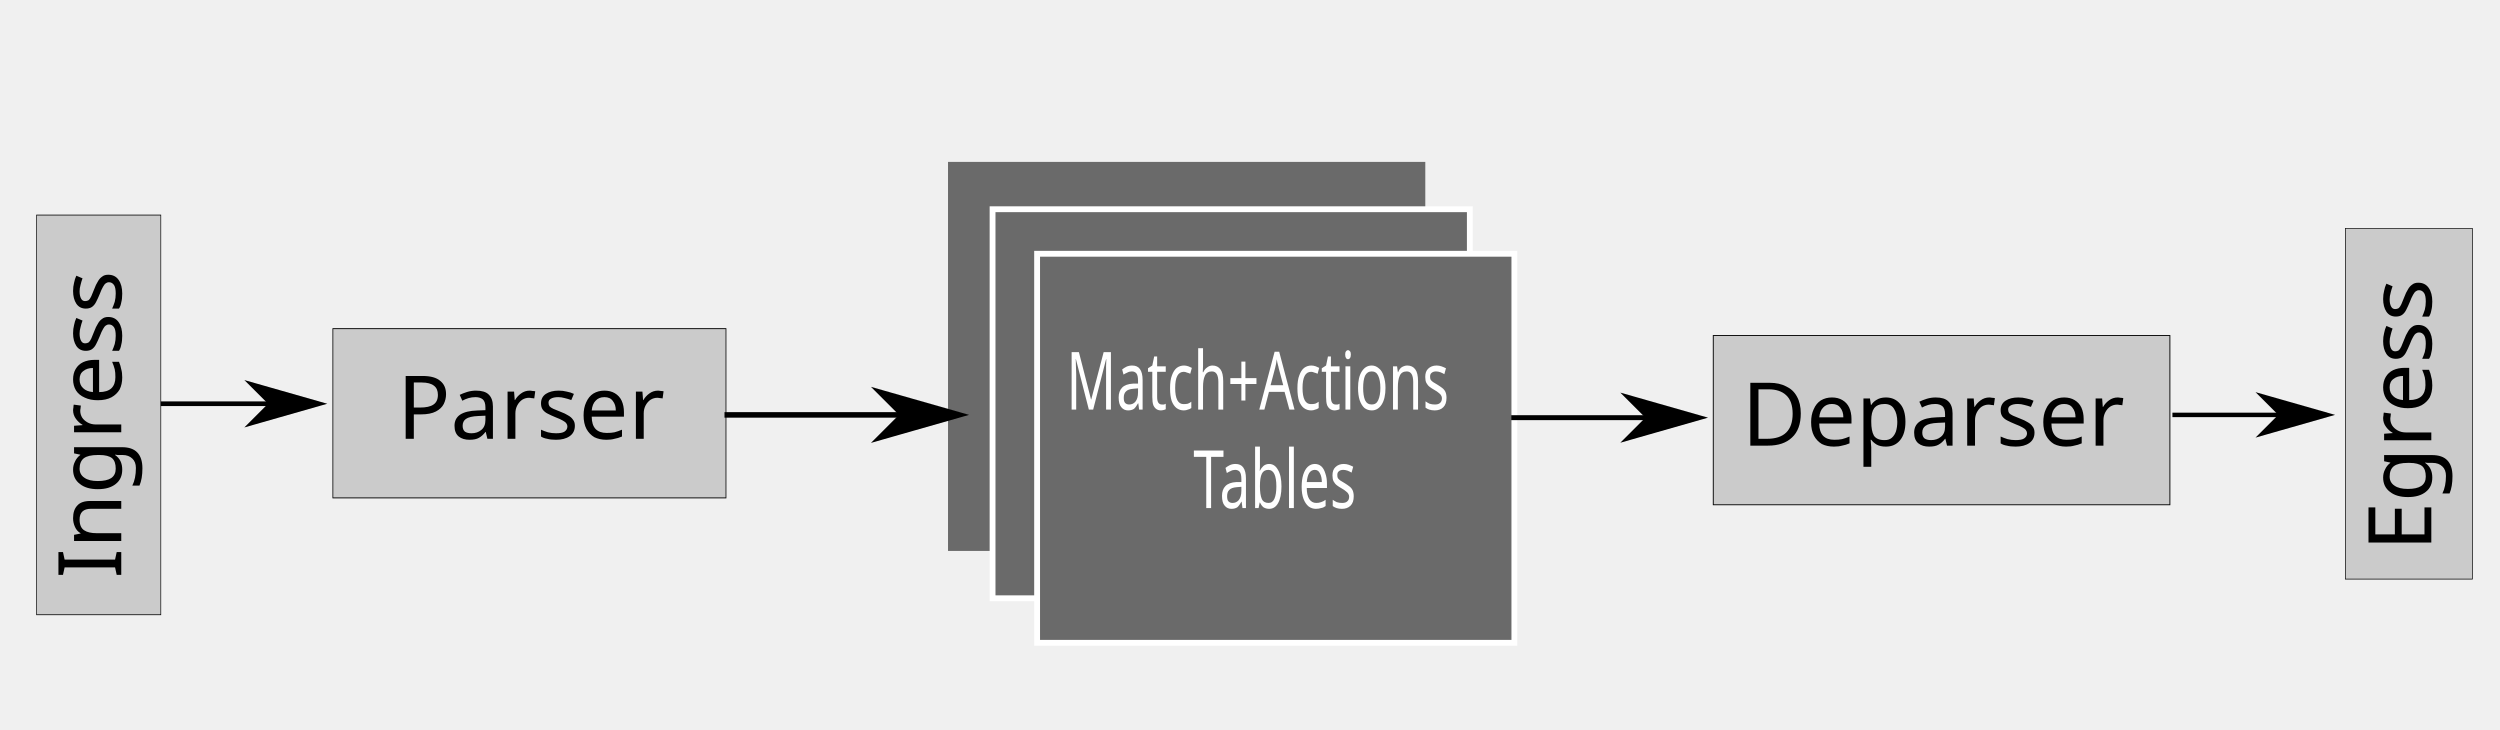
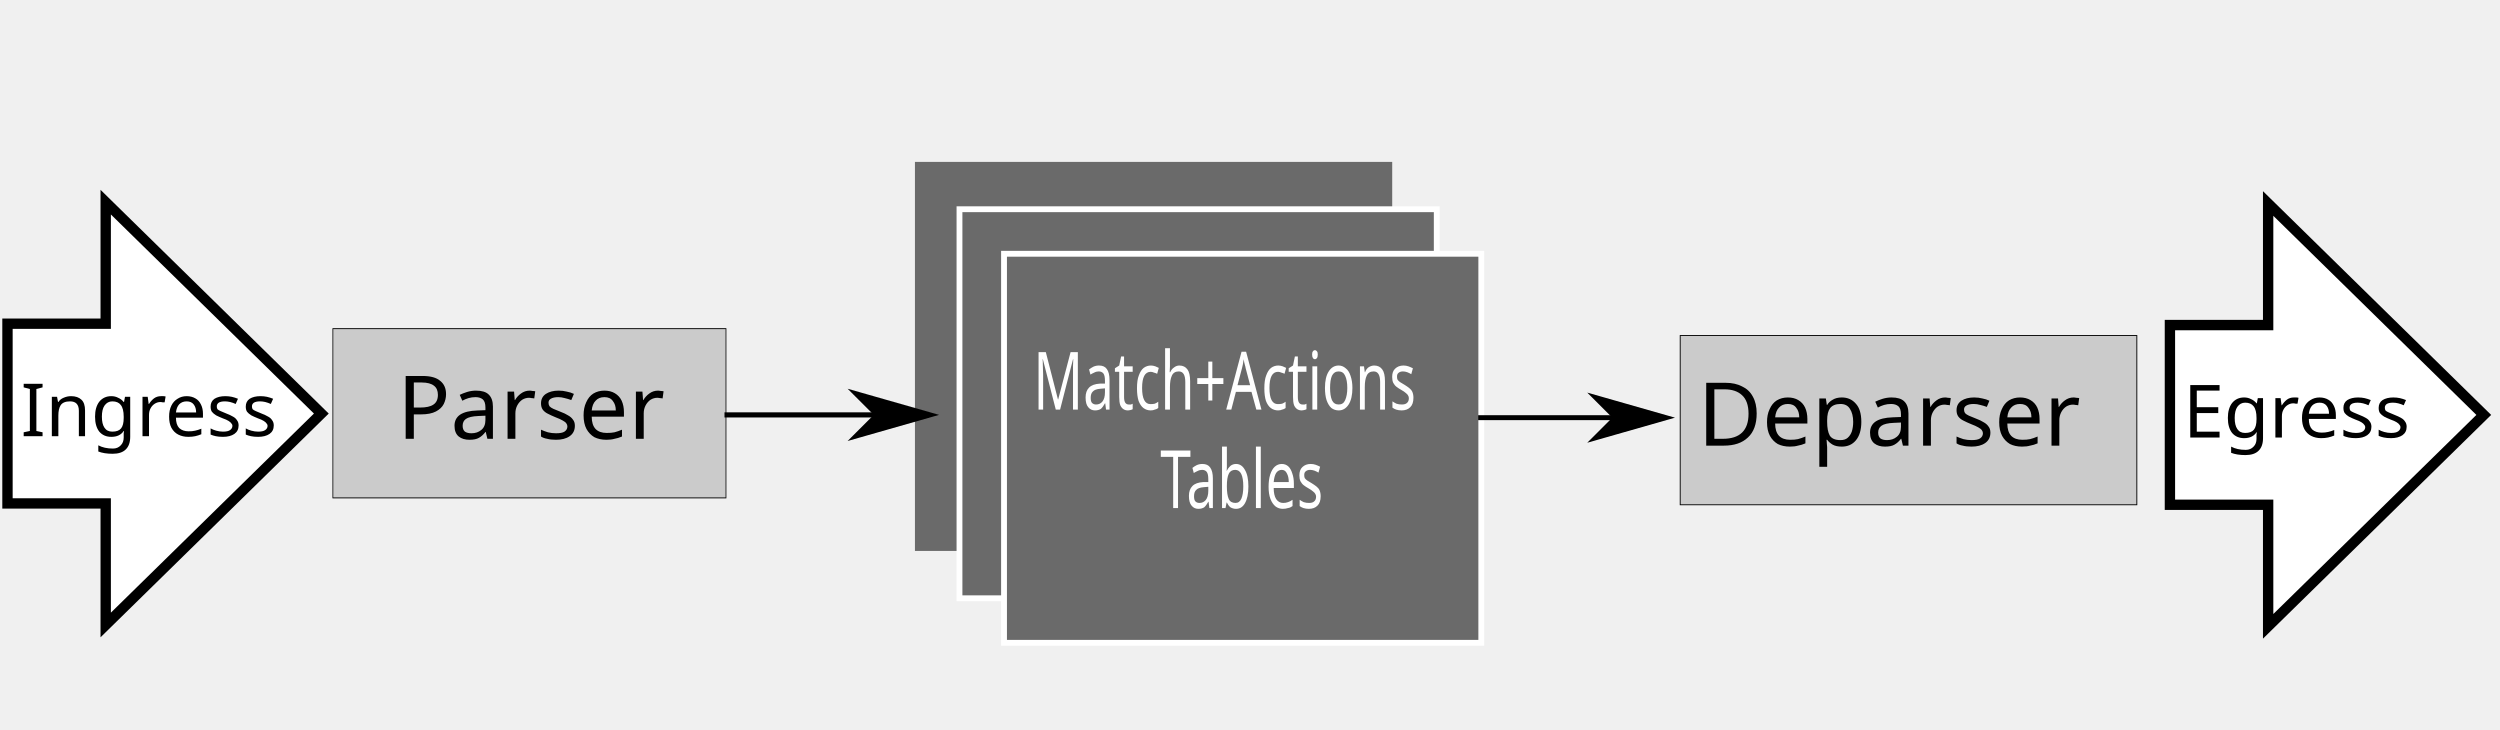
<svg xmlns="http://www.w3.org/2000/svg" xmlns:ns1="http://www.openswatchbook.org/uri/2009/osb" width="120mm" height="35mm" viewBox="0 0 120 35" version="1.1" id="svg8">
  <defs id="defs2">
    <marker orient="auto" refY="0" refX="0" id="Arrow1Lend" style="overflow:visible">
      <path id="path6316" d="M 0,0 5,-5 -12.5,0 5,5 Z" style="fill:#000000;fill-opacity:1;fill-rule:evenodd;stroke:#000000;stroke-width:1pt;stroke-opacity:1" transform="matrix(-0.8,0,0,-0.8,-10,0)" />
    </marker>
    <linearGradient id="linearGradient6260" ns1:paint="solid">
      <stop style="stop-color:#000000;stop-opacity:1;" offset="0" id="stop6258" />
    </linearGradient>
    <linearGradient id="linearGradient6169" ns1:paint="solid">
      <stop style="stop-color:#ffffff;stop-opacity:1;" offset="0" id="stop6167" />
    </linearGradient>
    <marker orient="auto" refY="0" refX="0" id="Arrow1Lend-3" style="overflow:visible">
      <path id="path6316-8" d="M 0,0 5,-5 -12.5,0 5,5 Z" style="fill:#000000;fill-opacity:1;fill-rule:evenodd;stroke:#000000;stroke-width:1pt;stroke-opacity:1" transform="matrix(-0.8,0,0,-0.8,-10,0)" />
    </marker>
    <filter style="color-interpolation-filters:sRGB" id="filter7012">
      <feColorMatrix values="0.21 0.72 0.072 0 0 0.21 0.72 0.072 0 0 0.21 0.72 0.072 0 0 0 0 0 1 0 " id="feColorMatrix7010" />
    </filter>
    <filter style="color-interpolation-filters:sRGB" id="filter7016">
      <feColorMatrix values="0.21 0.72 0.072 0 0 0.21 0.72 0.072 0 0 0.21 0.72 0.072 0 0 0 0 0 1 0 " id="feColorMatrix7014" />
    </filter>
    <filter style="color-interpolation-filters:sRGB" id="filter7020">
      <feColorMatrix values="0.21 0.72 0.072 0 0 0.21 0.72 0.072 0 0 0.21 0.72 0.072 0 0 0 0 0 1 0 " id="feColorMatrix7018" />
    </filter>
    <filter style="color-interpolation-filters:sRGB" id="filter7024">
      <feColorMatrix values="0.21 0.72 0.072 0 0 0.21 0.72 0.072 0 0 0.21 0.72 0.072 0 0 0 0 0 1 0 " id="feColorMatrix7022" />
    </filter>
    <filter style="color-interpolation-filters:sRGB" id="filter7028">
      <feColorMatrix values="0.21 0.72 0.072 0 0 0.21 0.72 0.072 0 0 0.21 0.72 0.072 0 0 0 0 0 1 0 " id="feColorMatrix7026" />
    </filter>
    <filter style="color-interpolation-filters:sRGB" id="filter7032">
      <feColorMatrix values="0.21 0.72 0.072 0 0 0.21 0.72 0.072 0 0 0.21 0.72 0.072 0 0 0 0 0 1 0 " id="feColorMatrix7030" />
    </filter>
    <filter style="color-interpolation-filters:sRGB" id="filter7036">
      <feColorMatrix values="0.21 0.72 0.072 0 0 0.21 0.72 0.072 0 0 0.21 0.72 0.072 0 0 0 0 0 1 0 " id="feColorMatrix7034" />
    </filter>
    <filter style="color-interpolation-filters:sRGB" id="filter7040">
      <feColorMatrix values="0.21 0.72 0.072 0 0 0.21 0.72 0.072 0 0 0.21 0.72 0.072 0 0 0 0 0 1 0 " id="feColorMatrix7038" />
    </filter>
    <filter style="color-interpolation-filters:sRGB" id="filter7044">
      <feColorMatrix values="0.21 0.72 0.072 0 0 0.21 0.72 0.072 0 0 0.21 0.72 0.072 0 0 0 0 0 1 0 " id="feColorMatrix7042" />
    </filter>
    <filter style="color-interpolation-filters:sRGB" id="filter7048">
      <feColorMatrix values="0.21 0.72 0.072 0 0 0.21 0.72 0.072 0 0 0.21 0.72 0.072 0 0 0 0 0 1 0 " id="feColorMatrix7046" />
    </filter>
    <filter style="color-interpolation-filters:sRGB" id="filter7052">
      <feColorMatrix values="0.21 0.72 0.072 0 0 0.21 0.72 0.072 0 0 0.21 0.72 0.072 0 0 0 0 0 1 0 " id="feColorMatrix7050" />
    </filter>
    <marker orient="auto" refY="0" refX="0" id="Arrow1Lend-6" style="overflow:visible">
      <path id="path6316-1" d="M 0,0 5,-5 -12.5,0 5,5 Z" style="fill:#000000;fill-opacity:1;fill-rule:evenodd;stroke:#000000;stroke-width:1pt;stroke-opacity:1" transform="matrix(-0.8,0,0,-0.8,-10,0)" />
    </marker>
    <marker orient="auto" refY="0" refX="0" id="Arrow1Lend-5" style="overflow:visible">
      <path id="path6316-9" d="M 0,0 5,-5 -12.5,0 5,5 Z" style="fill:#000000;fill-opacity:1;fill-rule:evenodd;stroke:#000000;stroke-width:1pt;stroke-opacity:1" transform="matrix(-0.8,0,0,-0.8,-10,0)" />
    </marker>
    <filter style="color-interpolation-filters:sRGB" id="filter7052-4">
      <feColorMatrix values="0.21 0.72 0.072 0 0 0.21 0.72 0.072 0 0 0.21 0.72 0.072 0 0 0 0 0 1 0 " id="feColorMatrix7050-8" />
    </filter>
    <filter style="color-interpolation-filters:sRGB" id="filter7052-4-0">
      <feColorMatrix values="0.21 0.72 0.072 0 0 0.21 0.72 0.072 0 0 0.21 0.72 0.072 0 0 0 0 0 1 0 " id="feColorMatrix7050-8-3" />
    </filter>
    <marker orient="auto" refY="0" refX="0" id="Arrow1Lend-5-4" style="overflow:visible">
      <path id="path6316-9-4" d="M 0,0 5,-5 -12.5,0 5,5 Z" style="fill:#000000;fill-opacity:1;fill-rule:evenodd;stroke:#000000;stroke-width:1pt;stroke-opacity:1" transform="matrix(-0.8,0,0,-0.8,-10,0)" />
    </marker>
  </defs>
  <g id="layer1" transform="translate(0,-262)">
    <rect id="rect10-3-6" width="21.918" height="8.124" x="37.888" y="222.569" style="fill:#c5cbd6;fill-opacity:1;stroke:#030000;stroke-width:0.044;stroke-miterlimit:4;stroke-dasharray:none;stroke-opacity:1;filter:url(#filter7052)" transform="matrix(0.8609126,0,0,1,-16.64062,55.20622)" />
    <text xml:space="preserve" style="font-style:normal;font-variant:normal;font-weight:normal;font-stretch:normal;font-size:4.233px;line-height:1.25;font-family:sans-serif;-inkscape-font-specification:'sans-serif, Normal';font-variant-ligatures:normal;font-variant-caps:normal;font-variant-numeric:normal;font-feature-settings:normal;text-align:start;letter-spacing:0px;word-spacing:0px;writing-mode:lr-tb;text-anchor:start;fill:#000000;fill-opacity:1;stroke:none;stroke-width:0.265;filter:url(#filter7048)" x="19.065" y="283.063" id="text5977">
      <tspan id="tspan5975" x="19.065" y="283.063" style="font-style:normal;font-variant:normal;font-weight:normal;font-stretch:normal;font-size:4.233px;font-family:sans-serif;-inkscape-font-specification:'sans-serif, Normal';font-variant-ligatures:normal;font-variant-caps:normal;font-variant-numeric:normal;font-feature-settings:normal;text-align:start;writing-mode:lr-tb;text-anchor:start;stroke-width:0.265">Parser</tspan>
      <tspan x="19.065" y="288.355" style="font-style:normal;font-variant:normal;font-weight:normal;font-stretch:normal;font-size:4.233px;font-family:sans-serif;-inkscape-font-specification:'sans-serif, Normal';font-variant-ligatures:normal;font-variant-caps:normal;font-variant-numeric:normal;font-feature-settings:normal;text-align:start;writing-mode:lr-tb;text-anchor:start;stroke-width:0.265" id="tspan5979" />
    </text>
-     <rect id="rect10-3-6-5" width="21.918" height="8.124" x="82.237" y="278.105" style="fill:#c5cbd6;fill-opacity:1;stroke:#030000;stroke-width:0.044;stroke-miterlimit:4;stroke-dasharray:none;stroke-opacity:1;filter:url(#filter7044)" />
-     <text xml:space="preserve" style="font-style:normal;font-variant:normal;font-weight:normal;font-stretch:normal;font-size:4.233px;line-height:1.25;font-family:sans-serif;-inkscape-font-specification:'sans-serif, Normal';font-variant-ligatures:normal;font-variant-caps:normal;font-variant-numeric:normal;font-feature-settings:normal;text-align:start;letter-spacing:0px;word-spacing:0px;writing-mode:lr-tb;text-anchor:start;fill:#000000;fill-opacity:1;stroke:none;stroke-width:0.265;filter:url(#filter7040)" x="83.611" y="283.393" id="text5977-9">
-       <tspan id="tspan5975-7" x="83.611" y="283.393" style="font-style:normal;font-variant:normal;font-weight:normal;font-stretch:normal;font-size:4.233px;font-family:sans-serif;-inkscape-font-specification:'sans-serif, Normal';font-variant-ligatures:normal;font-variant-caps:normal;font-variant-numeric:normal;font-feature-settings:normal;text-align:start;writing-mode:lr-tb;text-anchor:start;stroke-width:0.265">Deparser</tspan>
-       <tspan x="83.611" y="288.685" style="font-style:normal;font-variant:normal;font-weight:normal;font-stretch:normal;font-size:4.233px;font-family:sans-serif;-inkscape-font-specification:'sans-serif, Normal';font-variant-ligatures:normal;font-variant-caps:normal;font-variant-numeric:normal;font-feature-settings:normal;text-align:start;writing-mode:lr-tb;text-anchor:start;stroke-width:0.265" id="tspan5979-7" />
+     <rect id="rect10-3-6-5" width="21.918" height="8.124" x="80.65" y="278.105" style="fill:#c5cbd6;fill-opacity:1;stroke:#030000;stroke-width:0.044;stroke-miterlimit:4;stroke-dasharray:none;stroke-opacity:1;filter:url(#filter7044)" />
+     <text xml:space="preserve" style="font-style:normal;font-variant:normal;font-weight:normal;font-stretch:normal;font-size:4.233px;line-height:1.25;font-family:sans-serif;-inkscape-font-specification:'sans-serif, Normal';font-variant-ligatures:normal;font-variant-caps:normal;font-variant-numeric:normal;font-feature-settings:normal;text-align:start;letter-spacing:0px;word-spacing:0px;writing-mode:lr-tb;text-anchor:start;fill:#000000;fill-opacity:1;stroke:none;stroke-width:0.265;filter:url(#filter7040)" x="81.494" y="283.393" id="text5977-9">
+       <tspan id="tspan5975-7" x="81.494" y="283.393" style="font-style:normal;font-variant:normal;font-weight:normal;font-stretch:normal;font-size:4.233px;font-family:sans-serif;-inkscape-font-specification:'sans-serif, Normal';font-variant-ligatures:normal;font-variant-caps:normal;font-variant-numeric:normal;font-feature-settings:normal;text-align:start;writing-mode:lr-tb;text-anchor:start;stroke-width:0.265">Deparser</tspan>
+       <tspan x="81.494" y="288.685" style="font-style:normal;font-variant:normal;font-weight:normal;font-stretch:normal;font-size:4.233px;font-family:sans-serif;-inkscape-font-specification:'sans-serif, Normal';font-variant-ligatures:normal;font-variant-caps:normal;font-variant-numeric:normal;font-feature-settings:normal;text-align:start;writing-mode:lr-tb;text-anchor:start;stroke-width:0.265" id="tspan5979-7" />
    </text>
-     <rect id="rect10-3-6-6-8-0" width="22.909" height="18.674" x="45.505" y="269.771" style="opacity:1;fill:#6a687b;fill-opacity:1;stroke:#ffffff;stroke-width:0.28;stroke-miterlimit:4;stroke-dasharray:none;stroke-opacity:0;filter:url(#filter7036)" />
-     <rect id="rect10-3-6-6-8-0-9" width="22.909" height="18.674" x="47.643" y="272.043" style="opacity:1;fill:#6a687b;fill-opacity:1;stroke:#ffffff;stroke-width:0.28;stroke-miterlimit:4;stroke-dasharray:none;stroke-opacity:1;filter:url(#filter7032)" />
-     <rect id="rect10-3-6-6-8-0-9-6" width="22.909" height="18.674" x="49.781" y="274.181" style="opacity:1;fill:#6a687b;fill-opacity:1;stroke:#ffffff;stroke-width:0.28;stroke-miterlimit:4;stroke-dasharray:none;stroke-opacity:1;filter:url(#filter7028)" />
-     <text xml:space="preserve" style="font-style:normal;font-variant:normal;font-weight:normal;font-stretch:normal;font-size:3.202px;line-height:1.25;font-family:sans-serif;-inkscape-font-specification:'sans-serif, Normal';font-variant-ligatures:normal;font-variant-caps:normal;font-variant-numeric:normal;font-feature-settings:normal;text-align:start;letter-spacing:0px;word-spacing:0px;writing-mode:lr-tb;text-anchor:start;fill:#ffffff;fill-opacity:1;stroke:none;stroke-width:0.2;filter:url(#filter7024)" x="92.099" y="187.216" id="text5977-2" transform="matrix(0.8267179,0,0,1.209602,-24.95891,55.20622)">
+     <rect id="rect10-3-6-6-8-0" width="22.909" height="18.674" x="43.917" y="269.771" style="opacity:1;fill:#6a687b;fill-opacity:1;stroke:#ffffff;stroke-width:0.28;stroke-miterlimit:4;stroke-dasharray:none;stroke-opacity:0;filter:url(#filter7036)" />
+     <rect id="rect10-3-6-6-8-0-9" width="22.909" height="18.674" x="46.055" y="272.043" style="opacity:1;fill:#6a687b;fill-opacity:1;stroke:#ffffff;stroke-width:0.28;stroke-miterlimit:4;stroke-dasharray:none;stroke-opacity:1;filter:url(#filter7032)" />
+     <rect id="rect10-3-6-6-8-0-9-6" width="22.909" height="18.674" x="48.193" y="274.181" style="opacity:1;fill:#6a687b;fill-opacity:1;stroke:#ffffff;stroke-width:0.28;stroke-miterlimit:4;stroke-dasharray:none;stroke-opacity:1;filter:url(#filter7028)" />
+     <text xml:space="preserve" style="font-style:normal;font-variant:normal;font-weight:normal;font-stretch:normal;font-size:3.202px;line-height:1.25;font-family:sans-serif;-inkscape-font-specification:'sans-serif, Normal';font-variant-ligatures:normal;font-variant-caps:normal;font-variant-numeric:normal;font-feature-settings:normal;text-align:start;letter-spacing:0px;word-spacing:0px;writing-mode:lr-tb;text-anchor:start;fill:#ffffff;fill-opacity:1;stroke:none;stroke-width:0.2;filter:url(#filter7024)" x="92.099" y="187.216" id="text5977-2" transform="matrix(0.8267179,0,0,1.209602,-26.54641,55.20622)">
      <tspan id="tspan5975-9" x="92.099" y="187.216" style="font-style:normal;font-variant:normal;font-weight:normal;font-stretch:normal;font-size:3.202px;font-family:sans-serif;-inkscape-font-specification:'sans-serif, Normal';font-variant-ligatures:normal;font-variant-caps:normal;font-variant-numeric:normal;font-feature-settings:normal;text-align:start;writing-mode:lr-tb;text-anchor:start;fill:#ffffff;fill-opacity:1;stroke-width:0.2">Match+Actions</tspan>
      <tspan x="92.099" y="191.219" style="font-style:normal;font-variant:normal;font-weight:normal;font-stretch:normal;font-size:3.202px;font-family:sans-serif;-inkscape-font-specification:'sans-serif, Normal';font-variant-ligatures:normal;font-variant-caps:normal;font-variant-numeric:normal;font-feature-settings:normal;text-align:start;writing-mode:lr-tb;text-anchor:start;fill:#ffffff;fill-opacity:1;stroke-width:0.2" id="tspan5979-3" />
    </text>
-     <text xml:space="preserve" style="font-style:normal;font-variant:normal;font-weight:normal;font-stretch:normal;font-size:3.202px;line-height:1.25;font-family:sans-serif;-inkscape-font-specification:'sans-serif, Normal';font-variant-ligatures:normal;font-variant-caps:normal;font-variant-numeric:normal;font-feature-settings:normal;text-align:start;letter-spacing:0px;word-spacing:0px;writing-mode:lr-tb;text-anchor:start;fill:#ffffff;fill-opacity:1;stroke:none;stroke-width:0.2;filter:url(#filter7020)" x="99.475" y="191.123" id="text5977-2-9" transform="matrix(0.8267179,0,0,1.209602,-24.95891,55.20622)">
+     <text xml:space="preserve" style="font-style:normal;font-variant:normal;font-weight:normal;font-stretch:normal;font-size:3.202px;line-height:1.25;font-family:sans-serif;-inkscape-font-specification:'sans-serif, Normal';font-variant-ligatures:normal;font-variant-caps:normal;font-variant-numeric:normal;font-feature-settings:normal;text-align:start;letter-spacing:0px;word-spacing:0px;writing-mode:lr-tb;text-anchor:start;fill:#ffffff;fill-opacity:1;stroke:none;stroke-width:0.2;filter:url(#filter7020)" x="99.475" y="191.123" id="text5977-2-9" transform="matrix(0.8267179,0,0,1.209602,-26.54641,55.20622)">
      <tspan id="tspan5975-9-0" x="99.475" y="191.123" style="font-style:normal;font-variant:normal;font-weight:normal;font-stretch:normal;font-size:3.202px;font-family:sans-serif;-inkscape-font-specification:'sans-serif, Normal';font-variant-ligatures:normal;font-variant-caps:normal;font-variant-numeric:normal;font-feature-settings:normal;text-align:start;writing-mode:lr-tb;text-anchor:start;fill:#ffffff;fill-opacity:1;stroke-width:0.2">Tables</tspan>
      <tspan x="99.475" y="195.127" style="font-style:normal;font-variant:normal;font-weight:normal;font-stretch:normal;font-size:3.202px;font-family:sans-serif;-inkscape-font-specification:'sans-serif, Normal';font-variant-ligatures:normal;font-variant-caps:normal;font-variant-numeric:normal;font-feature-settings:normal;text-align:start;writing-mode:lr-tb;text-anchor:start;fill:#ffffff;fill-opacity:1;stroke-width:0.2" id="tspan5979-3-8" />
    </text>
-     <path style="fill:none;stroke:#000000;stroke-width:0.265px;stroke-linecap:butt;stroke-linejoin:miter;stroke-opacity:1;marker-end:url(#Arrow1Lend)" d="m 34.776,281.914 c 11.225,0 11.225,0 11.225,0" id="path7084" />
-     <path style="fill:none;stroke:#000000;stroke-width:0.237px;stroke-linecap:butt;stroke-linejoin:miter;stroke-opacity:1;marker-end:url(#Arrow1Lend-6)" d="m 72.538,282.048 c 8.989,0 8.989,0 8.989,0" id="path7084-1" />
-     <path style="fill:none;stroke:#000000;stroke-width:0.224px;stroke-linecap:butt;stroke-linejoin:miter;stroke-opacity:1;marker-end:url(#Arrow1Lend-5)" d="m 7.201,281.38 c 8.074,0 8.074,0 8.074,0" id="path7084-8" />
-     <rect id="rect10-3-6-1" width="21.918" height="8.124" x="37.888" y="222.569" style="fill:#c5cbd6;fill-opacity:1;stroke:#030000;stroke-width:0.044;stroke-miterlimit:4;stroke-dasharray:none;stroke-opacity:1;filter:url(#filter7052-4)" transform="matrix(0,0.8753045,-0.7339663,0,171.0768,239.1583)" />
-     <text xml:space="preserve" style="font-style:normal;font-variant:normal;font-weight:normal;font-stretch:normal;font-size:4.233px;line-height:1.25;font-family:sans-serif;-inkscape-font-specification:'sans-serif, Normal';font-variant-ligatures:normal;font-variant-caps:normal;font-variant-numeric:normal;font-feature-settings:normal;text-align:start;letter-spacing:0px;word-spacing:0px;writing-mode:lr-tb;text-anchor:start;fill:#000000;fill-opacity:1;stroke:none;stroke-width:0.265" x="-289.766" y="5.818" id="text7259" transform="rotate(-90)">
-       <tspan id="tspan7257" x="-289.766" y="5.818" style="font-style:normal;font-variant:normal;font-weight:normal;font-stretch:normal;font-size:4.233px;font-family:sans-serif;-inkscape-font-specification:'sans-serif, Normal';font-variant-ligatures:normal;font-variant-caps:normal;font-variant-numeric:normal;font-feature-settings:normal;text-align:start;writing-mode:lr-tb;text-anchor:start;stroke-width:0.265">Ingress</tspan>
+     <path style="fill:none;stroke:#000000;stroke-width:0.247px;stroke-linecap:butt;stroke-linejoin:miter;stroke-opacity:1;marker-end:url(#Arrow1Lend)" d="m 34.776,281.914 c 9.82,0 9.82,0 9.82,0" id="path7084" />
+     <path style="fill:none;stroke:#000000;stroke-width:0.237px;stroke-linecap:butt;stroke-linejoin:miter;stroke-opacity:1;marker-end:url(#Arrow1Lend-6)" d="m 70.951,282.048 c 8.989,0 8.989,0 8.989,0" id="path7084-1" />
+     <path d="m 0.359,286.164 v -8.626 H 5.074 v -5.835 l 10.35,10.148 -10.35,10.148 v -5.835 z" stroke-miterlimit="10" pointer-events="none" id="path4201" style="fill:#ffffff;stroke:#000000;stroke-width:0.497;stroke-miterlimit:10;stroke-dasharray:none" />
+     <text xml:space="preserve" style="font-style:normal;font-weight:normal;font-size:2.822px;line-height:1.25;font-family:sans-serif;letter-spacing:0px;word-spacing:0px;fill:#000000;fill-opacity:1;stroke:none;stroke-width:0.265" x="0.995" y="282.937" id="text4267">
+       <tspan id="tspan4265" x="0.995" y="282.937" style="font-size:3.528px;stroke-width:0.265">Ingress</tspan>
    </text>
-     <rect id="rect10-3-6-1-0" width="21.918" height="8.124" x="37.888" y="222.569" style="fill:#c5cbd6;fill-opacity:1;stroke:#030000;stroke-width:0.044;stroke-miterlimit:4;stroke-dasharray:none;stroke-opacity:1;filter:url(#filter7052-4-0)" transform="matrix(0,0.7680135,-0.7504938,0,285.7101,243.8646)" />
-     <text xml:space="preserve" style="font-style:normal;font-variant:normal;font-weight:normal;font-stretch:normal;font-size:4.233px;line-height:1.25;font-family:sans-serif;-inkscape-font-specification:'sans-serif, Normal';font-variant-ligatures:normal;font-variant-caps:normal;font-variant-numeric:normal;font-feature-settings:normal;text-align:start;letter-spacing:0px;word-spacing:0px;writing-mode:lr-tb;text-anchor:start;fill:#000000;fill-opacity:1;stroke:none;stroke-width:0.265" x="-288.451" y="116.706" id="text7259-4" transform="rotate(-90)">
-       <tspan id="tspan7257-4" x="-288.451" y="116.706" style="font-style:normal;font-variant:normal;font-weight:normal;font-stretch:normal;font-size:4.233px;font-family:sans-serif;-inkscape-font-specification:'sans-serif, Normal';font-variant-ligatures:normal;font-variant-caps:normal;font-variant-numeric:normal;font-feature-settings:normal;text-align:start;writing-mode:lr-tb;text-anchor:start;stroke-width:0.265">Egress</tspan>
+     <path d="m 104.156,286.229 v -8.626 h 4.715 v -5.835 l 10.35,10.148 -10.35,10.148 v -5.835 z" stroke-miterlimit="10" pointer-events="none" id="path4201-3" style="fill:#ffffff;stroke:#000000;stroke-width:0.497;stroke-miterlimit:10;stroke-dasharray:none" />
+     <text xml:space="preserve" style="font-style:normal;font-weight:normal;font-size:2.822px;line-height:1.25;font-family:sans-serif;letter-spacing:0px;word-spacing:0px;fill:#000000;fill-opacity:1;stroke:none;stroke-width:0.265" x="104.791" y="283.001" id="text4267-6">
+       <tspan id="tspan4265-7" x="104.791" y="283.001" style="font-size:3.528px;stroke-width:0.265">Egress</tspan>
    </text>
-     <path style="fill:none;stroke:#000000;stroke-width:0.215px;stroke-linecap:butt;stroke-linejoin:miter;stroke-opacity:1;marker-end:url(#Arrow1Lend-5-4)" d="m 104.276,281.914 c 7.392,0 7.392,0 7.392,0" id="path7084-8-7" />
  </g>
</svg>
